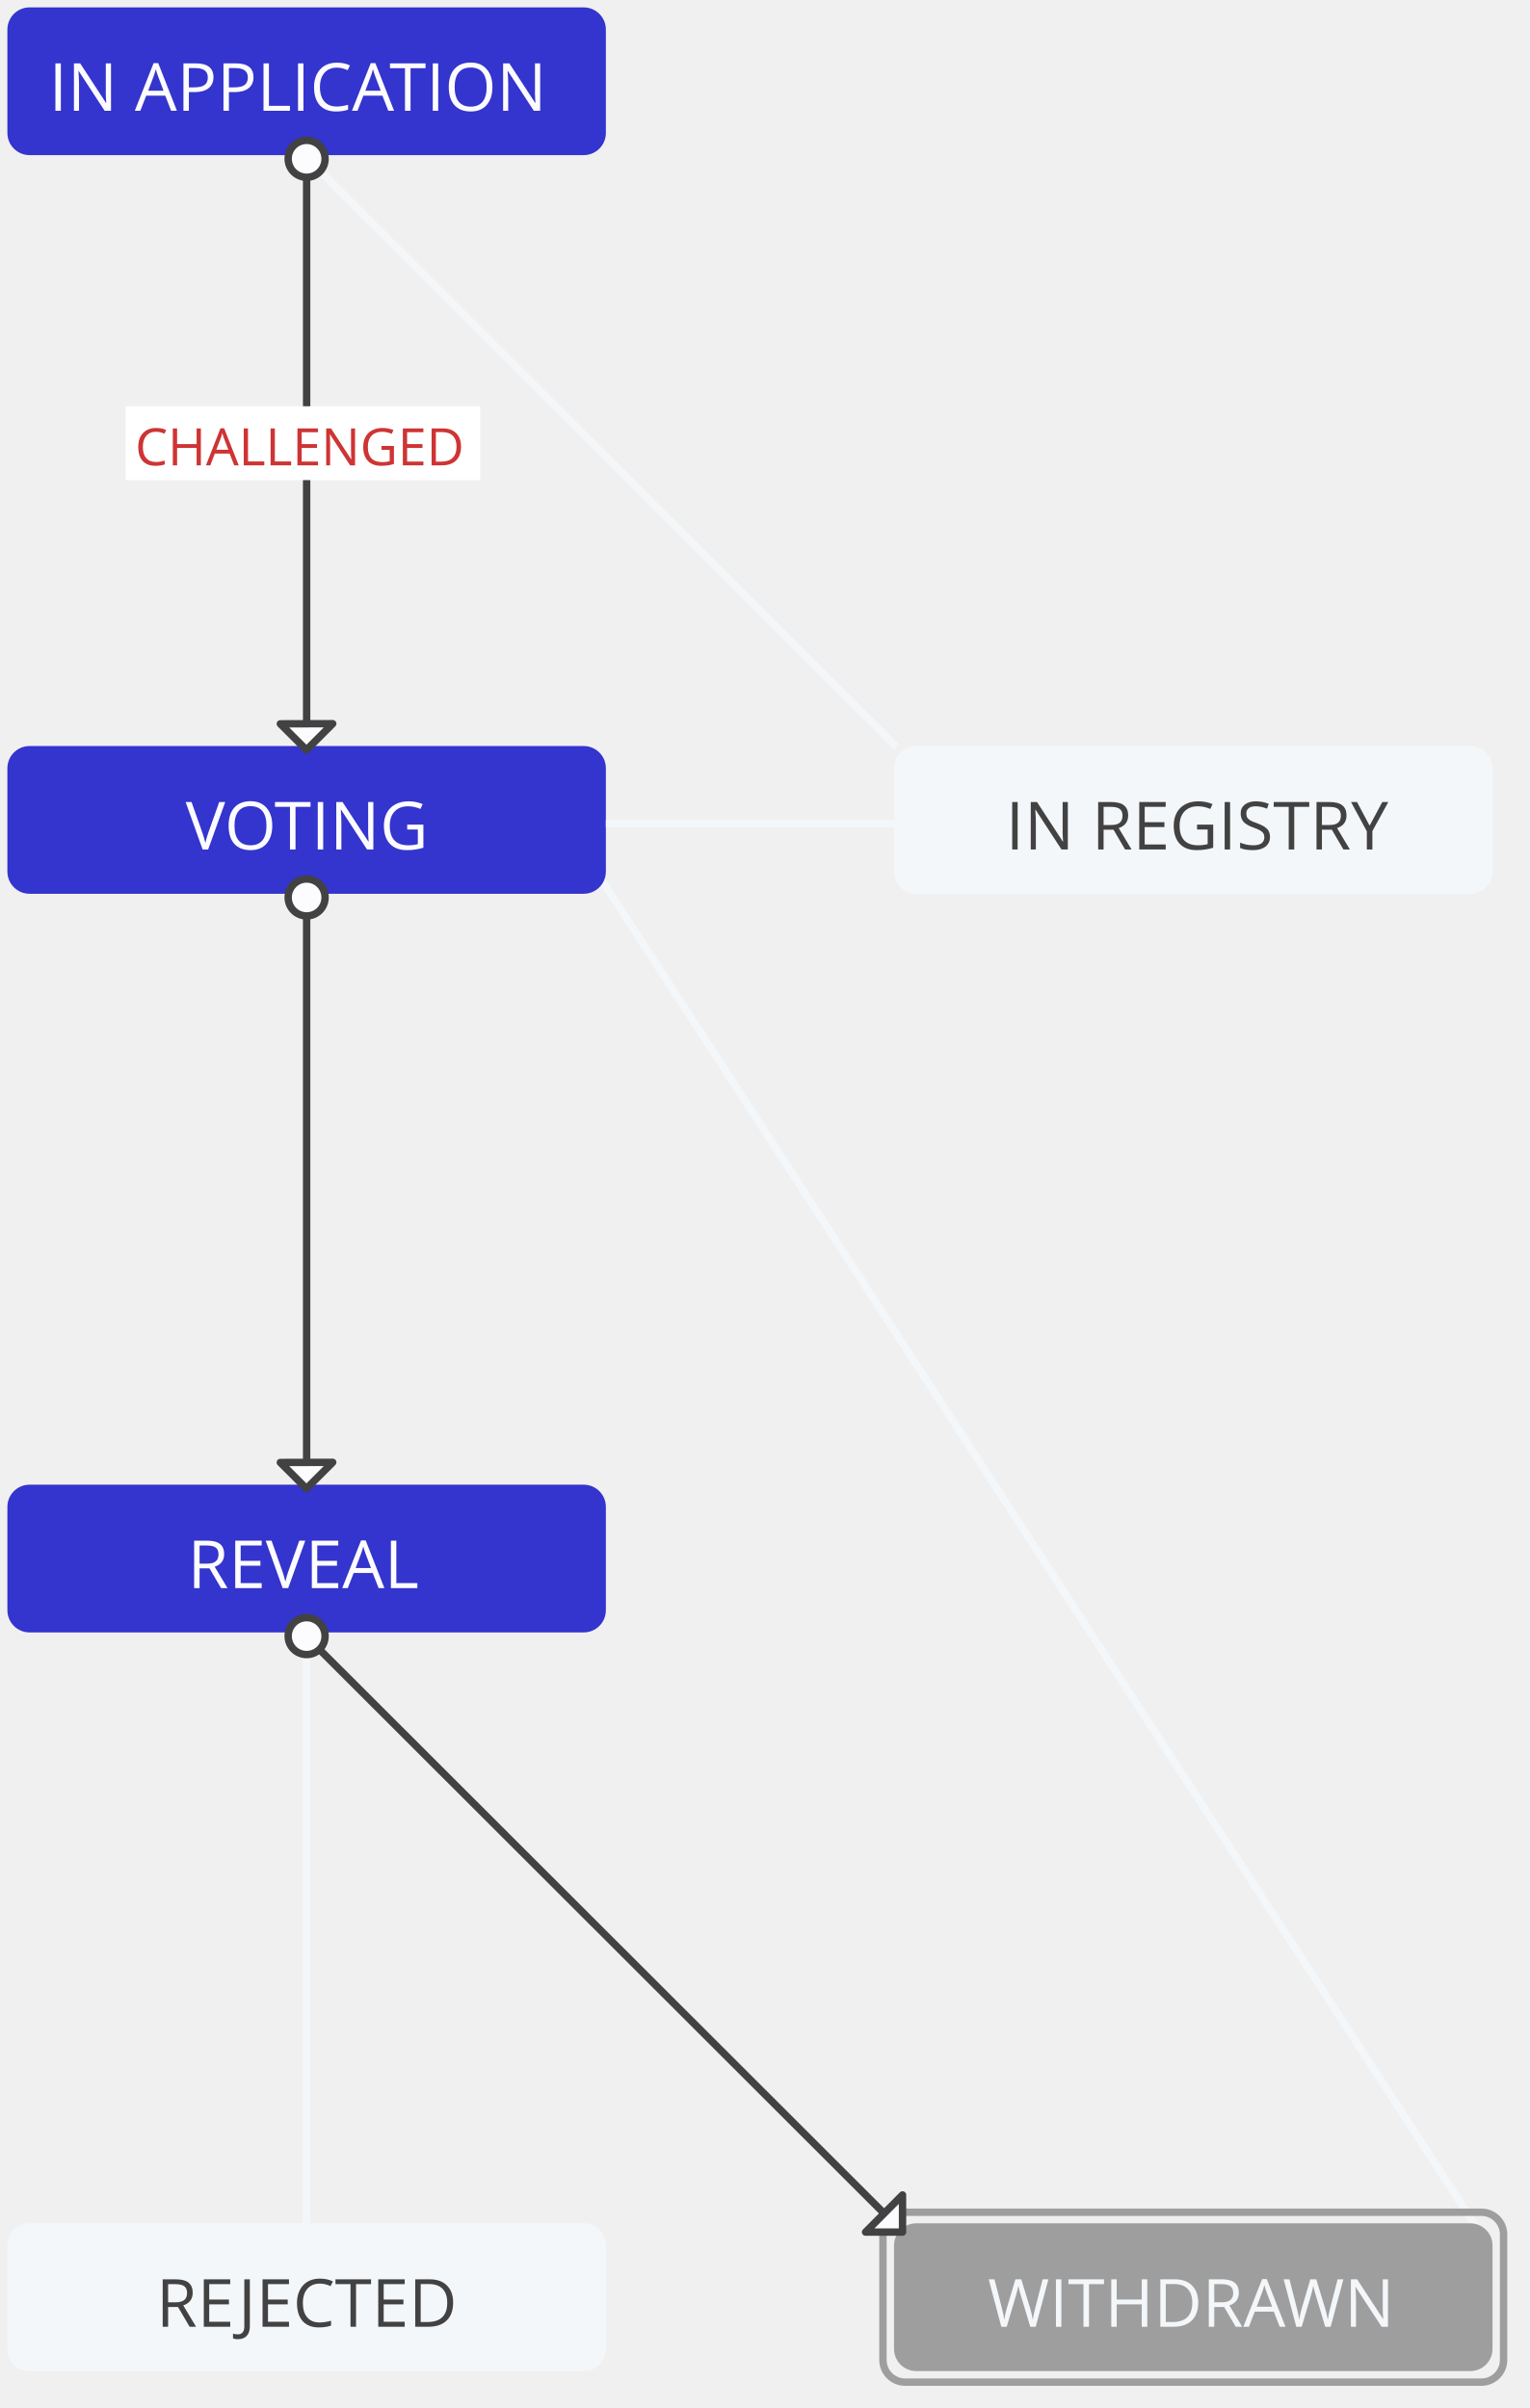
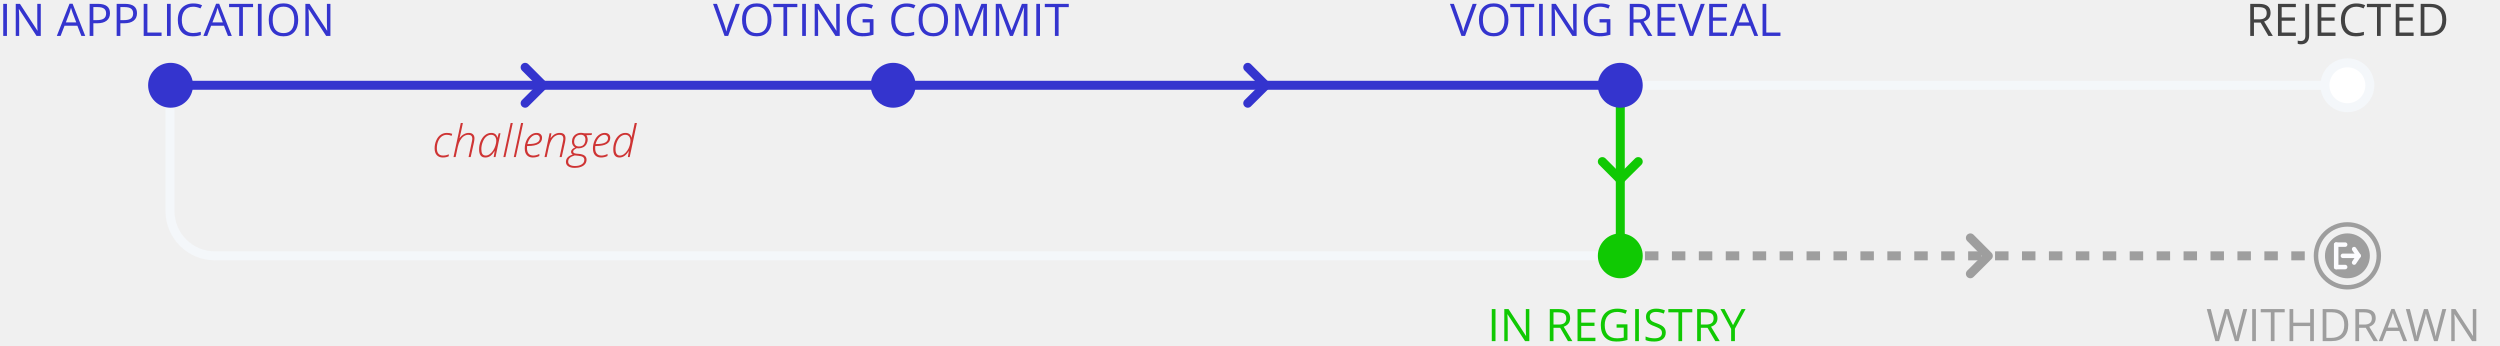
- <svg xmlns="http://www.w3.org/2000/svg" width="207px" height="326px" viewBox="0 0 207 326" version="1.1">
+ <svg xmlns="http://www.w3.org/2000/svg" width="557px" height="77px" viewBox="0 0 557 77" version="1.1">
  <defs />
-   <g id="map_withdrawn_challenge_id" stroke="none" stroke-width="1" fill="none" fill-rule="evenodd">
-     <path d="M135.023,100.936 L146.46,320.06" id="Line" stroke="#F4F7FA" stroke-linecap="square" transform="translate(140.7414, 210.4982) rotate(-210) translate(-140.7414, -210.4982) " />
-     <path d="M41.5,20.5 L41.5,100.5" id="Line" stroke="#F4F7FA" stroke-linecap="square" />
-     <path d="M41.476,21.33 L121.319,101.103 L41.476,21.33 Z" id="Line" stroke="#F4F7FA" stroke-linecap="square" />
-     <path d="M41.5,220.5 L41.5,300.5" id="Line" stroke="#F4F7FA" stroke-linecap="square" />
-     <rect id="Rectangle-11" fill="#3434CE" x="1" y="1" width="81" height="20" rx="3" />
-     <text id="IN-APPLICATION" font-family="Open Sans, sans-serif" font-size="9" font-weight="500" fill="#FCFCFF">
-       <tspan x="6.61" y="15">IN APPLICATION</tspan>
+   <g id="map_withdraw_challenge_id" stroke="none" stroke-width="1" fill="none" fill-rule="evenodd">
+     <polyline id="Path-3-Copy" stroke="#10C903" stroke-width="2" stroke-linecap="round" stroke-linejoin="round" transform="translate(361, 38) rotate(-180) translate(-361, -38) " points="357 40 361.019 36 365 40" />
+     <polyline id="Path-3-Copy" stroke="#9E9E9E" stroke-width="2" stroke-linecap="round" stroke-linejoin="round" transform="translate(441, 57) rotate(-270) translate(-441, -57) " points="437 59 441.019 55 445 59" />
+     <path d="M37.869,19.079 L37.869,47 C37.869,52.523 42.346,57 47.869,57 L361,57" id="Path-2" stroke="#F4F7FA" stroke-width="2" />
+     <path d="M38,19 L199.501,19" id="Line-2" stroke="#3434CE" stroke-width="2" stroke-linecap="square" />
+     <text id="challenged" font-family="Open Sans, sans-serif" font-size="10" font-style="italic" font-weight="300" fill="#CE3434">
+       <tspan x="96.332" y="35">challenged</tspan>
    </text>
-     <rect id="Rectangle-11-Copy" fill="#3434CE" x="1" y="101" width="81" height="20" rx="3" />
-     <text id="VOTING" font-family="Open Sans, sans-serif" font-size="9" font-weight="500" fill="#FCFCFF">
-       <tspan x="25.125" y="115">VOTING</tspan>
+     <path d="M198.499,19 L361.501,19" id="Line-2" stroke="#3434CE" stroke-width="2" stroke-linecap="square" />
+     <path d="M360.499,19 L522.5,19" id="Line-2" stroke="#F4F7FA" stroke-width="2" stroke-linecap="square" />
+     <path d="M361,19 L361,58" id="Line-2" stroke="#10C903" stroke-width="2" stroke-linecap="square" />
+     <path d="M361.499,57 L516,57" id="Line-2" stroke="#9E9E9E" stroke-width="2" stroke-linecap="square" stroke-dasharray="1,5" />
+     <circle id="Oval" fill="#3434CE" cx="38" cy="19" r="5" />
+     <circle id="Oval-Copy" fill="#3434CE" cx="199" cy="19" r="5" />
+     <circle id="Oval-Copy-2" fill="#3434CE" cx="361" cy="19" r="5" />
+     <circle id="Oval-Copy-2" fill="#10C903" cx="361" cy="57" r="5" />
+     <circle id="Oval-Copy-3" stroke="#F4F7FA" stroke-width="2" fill="#FFFFFF" cx="523" cy="19" r="5" />
+     <text id="IN-APPLICATION" font-family="Open Sans, sans-serif" font-size="10" font-weight="500" fill="#3434CE">
+       <tspan x="-0.267" y="8">IN APPLICATION</tspan>
    </text>
-     <rect id="Rectangle-11-Copy-2" fill="#3434CE" x="1" y="201" width="81" height="20" rx="3" />
-     <text id="REVEAL" font-family="Open Sans, sans-serif" font-size="9" font-weight="500" fill="#FCFCFF">
-       <tspan x="25.387" y="215">REVEAL</tspan>
+     <text id="VOTING-COMMIT" font-family="Open Sans, sans-serif" font-size="10" font-weight="500" fill="#3434CE">
+       <tspan x="158.863" y="8">VOTING COMMIT</tspan>
    </text>
-     <rect id="Rectangle-11-Copy-3" fill="#F4F7FA" x="1" y="301" width="81" height="20" rx="3" />
-     <text id="REJECTED" font-family="Open Sans, sans-serif" font-size="9" font-weight="normal" fill="#424242">
-       <tspan x="21.129" y="315">REJECTED</tspan>
+     <text id="VOTING-REVEAL" font-family="Open Sans, sans-serif" font-size="10" font-weight="500" fill="#3434CE">
+       <tspan x="323.048" y="8">VOTING REVEAL</tspan>
    </text>
-     <rect id="Rectangle-11-Copy-5" fill="#9E9E9E" x="121" y="301" width="81" height="20" rx="3" />
-     <rect id="Rectangle-11-Copy-6" stroke="#9E9E9E" x="119.5" y="299.5" width="84" height="23" rx="3" />
-     <g id="Group-3" transform="translate(38, 218)" stroke="#424242">
-       <g id="Group" transform="translate(43.84062, 43.84062) rotate(-45) translate(-43.84062, -43.84062) translate(39.34062, -13.65938)">
-         <path d="M4.45,0.635 L4.5,113.5" id="Line" stroke-linecap="square" />
-         <polygon id="Path-4" fill="#FCFCFF" stroke-linecap="round" stroke-linejoin="round" points="8.032 110.973 4.475 114.531 0.937 110.993" />
+     <text id="IN-REGISTRY" font-family="Open Sans, sans-serif" font-size="10" font-weight="500" fill="#10C903">
+       <tspan x="331.383" y="76">IN REGISTRY</tspan>
+     </text>
+     <g id="Group-2" transform="translate(491, 50)">
+       <circle id="Oval-Copy-3" fill="#9E9E9E" cx="32" cy="7" r="5" />
+       <circle id="Oval-Copy-2" stroke="#9E9E9E" cx="32" cy="7" r="7" />
+       <path d="M29.5,4.5 L29.5,9.5" id="Line-5" stroke="#FCFCFF" stroke-linecap="round" stroke-linejoin="round" />
+       <path d="M31.5,4.5 L29.5,4.5" id="Line-5" stroke="#FCFCFF" stroke-linecap="round" stroke-linejoin="round" />
+       <path d="M31.5,9.5 L29.5,9.5" id="Line-5" stroke="#FCFCFF" stroke-linecap="round" stroke-linejoin="round" />
+       <g id="Group" transform="translate(31, 5)" stroke="#FCFCFF" stroke-linecap="round" stroke-linejoin="round">
+         <path d="M0,2 L3,2" id="Line-5" />
+         <path d="M3.5,2 L2.5,0.5" id="Line" />
+         <path d="M3.5,2 L2.5,3.5" id="Line" />
      </g>
-       <circle id="Oval-2" fill="#FCFCFF" cx="3.5" cy="3.5" r="2.5" />
-     </g>
-     <text id="WITHDRAWN" font-family="Open Sans, sans-serif" font-size="9" font-weight="500" fill="#F4F7FA">
-       <tspan x="133.69" y="315">WITHDRAWN</tspan>
-     </text>
-     <rect id="Rectangle-11-Copy-4" fill="#F4F7FA" x="121" y="101" width="81" height="20" rx="3" />
-     <text id="IN-REGISTRY" font-family="Open Sans, sans-serif" font-size="9" font-weight="normal" fill="#424242">
-       <tspan x="136.107" y="115">IN REGISTRY</tspan>
-     </text>
-     <path d="M101.5,93.487 L101.5,131.5" id="Line" stroke="#F4F7FA" stroke-linecap="square" transform="translate(102, 112) rotate(-270) translate(-102, -112) " />
-     <g id="Group" transform="translate(37, 19)" stroke="#424242">
-       <path d="M4.5,1.5 L4.5,81.5" id="Line" stroke-linecap="square" />
-       <circle id="Oval-2" fill="#FCFCFF" cx="4.5" cy="2.5" r="2.5" />
-       <polygon id="Path-4" fill="#FCFCFF" stroke-linecap="round" stroke-linejoin="round" points="8.032 78.973 4.475 82.531 0.937 78.993" />
-     </g>
-     <g id="Group-4" transform="translate(17, 55)">
-       <rect id="Rectangle-12" fill="#FFFFFF" x="0" y="0" width="48" height="10" />
-       <text id="CHALLENGED" font-family="Open Sans, sans-serif" font-size="7" font-weight="500" fill="#CE3434">
-         <tspan x="1.288" y="8">CHALLENGED</tspan>
+       <text id="WITHDRAWN" font-family="Open Sans, sans-serif" font-size="10" font-weight="500" fill="#9E9E9E">
+         <tspan x="0.545" y="26">WITHDRAWN</tspan>
      </text>
    </g>
-     <g id="Group-2" transform="translate(37, 119)" stroke="#424242">
-       <path d="M4.5,1.5 L4.5,81.5" id="Line" stroke-linecap="square" />
-       <circle id="Oval-2" fill="#FCFCFF" cx="4.5" cy="2.5" r="2.5" />
-       <polygon id="Path-4" fill="#FCFCFF" stroke-linecap="round" stroke-linejoin="round" points="8.032 78.973 4.475 82.531 0.937 78.993" />
-     </g>
+     <text id="REJECTED" font-family="Open Sans, sans-serif" font-size="10" font-weight="normal" fill="#424242">
+       <tspan x="500.366" y="8">REJECTED</tspan>
+     </text>
+     <polyline id="Path-3" stroke="#3434CE" stroke-width="2" stroke-linecap="round" stroke-linejoin="round" transform="translate(119, 19) rotate(-270) translate(-119, -19) " points="115 21 119.019 17 123 21" />
+     <polyline id="Path-3-Copy" stroke="#3434CE" stroke-width="2" stroke-linecap="round" stroke-linejoin="round" transform="translate(280, 19) rotate(-270) translate(-280, -19) " points="276 21 280.019 17 284 21" />
  </g>
</svg>
